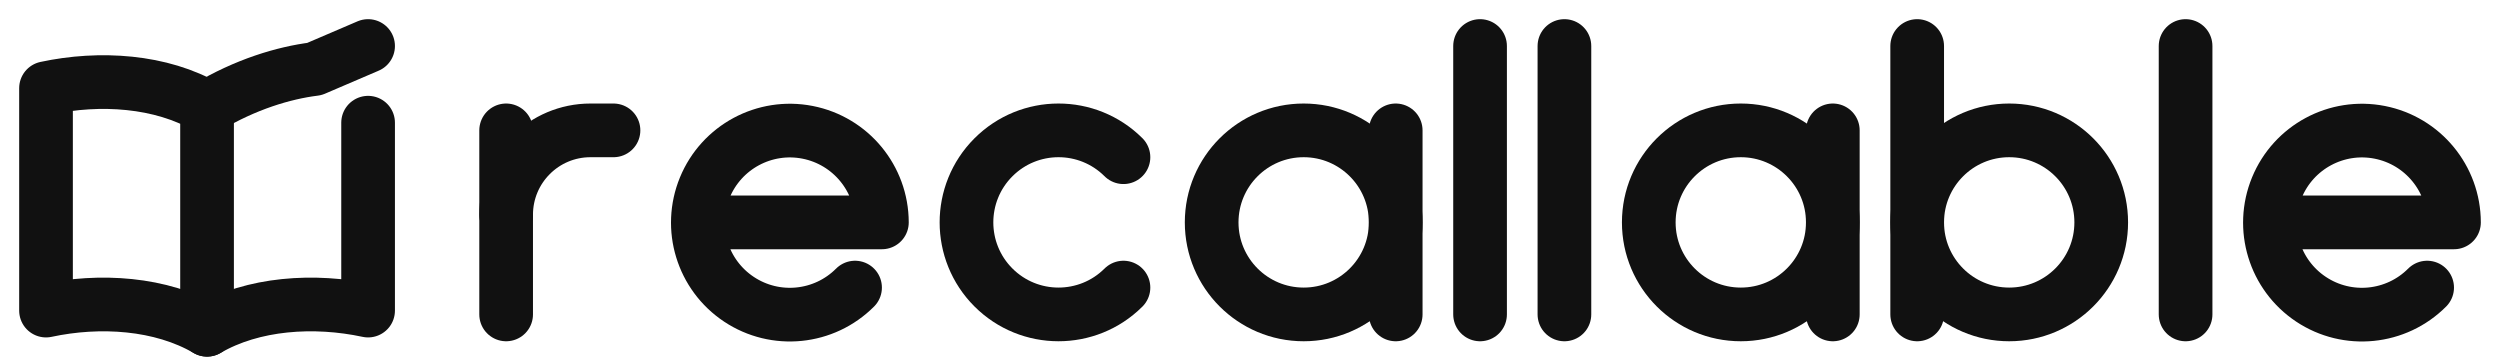
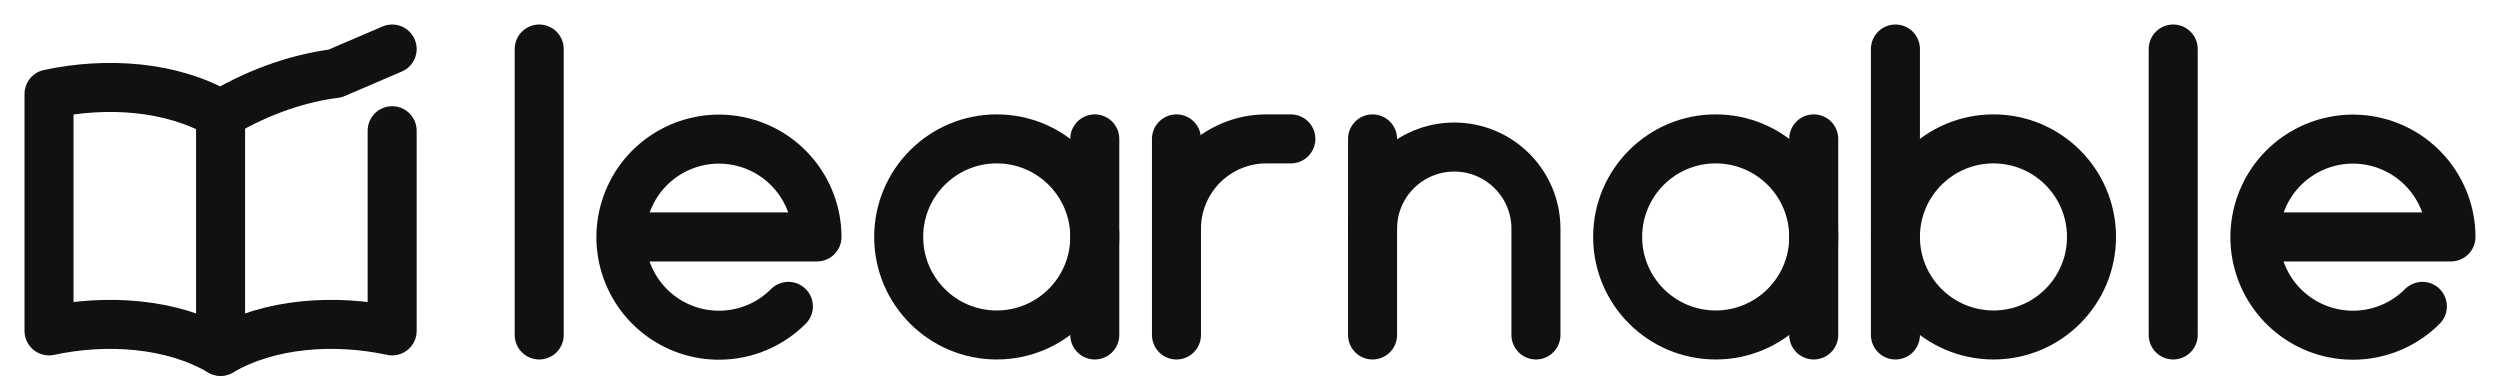
- <svg xmlns="http://www.w3.org/2000/svg" viewBox="-3 -3 326 47" role="img">
-   <g fill="none" stroke="#111111" stroke-width="7" stroke-linecap="round" stroke-linejoin="round">
+ <svg xmlns="http://www.w3.org/2000/svg" viewBox="-3 -3 306 47" role="img">
+   <g fill="none" stroke="#111111" stroke-width="6" stroke-linecap="round" stroke-linejoin="round">
    <path d="M24,40 C18,36.5 10,36 3,37.5 V8.5 C10,7 18,7.5 24,11 Z" />
    <path d="M24,40 C30,36.5 38,36 45,37.5 V13" />
    <path d="M24,11 C29,8 34,6.5 38,6 L45,3" />
  </g>
-   <g fill="none" stroke="#111111" stroke-width="7" stroke-linecap="round" stroke-linejoin="round" transform="translate(60 0)">
-     <path transform="translate(0 0)" d="M3,14 V38" />
-     <path transform="translate(0 0)" d="M3,25 A11,11 0 0 1 14,14 H17" />
-     <path transform="translate(25 0)" d="M3.5,26 H27 A12,12 0 1 0 23.5,34.5" />
-     <path transform="translate(60 0)" d="M23.5,17.5 A12,12 0 1 0 23.5,34.5" />
-     <path transform="translate(92 0)" d="M27,26 A12,12 0 1 1 3,26 A12,12 0 1 1 27,26" />
-     <path transform="translate(92 0)" d="M27,14 V38" />
-     <path transform="translate(127 0)" d="M3,3 V38" />
-     <path transform="translate(138 0)" d="M3,3 V38" />
-     <path transform="translate(149 0)" d="M27,26 A12,12 0 1 1 3,26 A12,12 0 1 1 27,26" />
-     <path transform="translate(149 0)" d="M27,14 V38" />
-     <path transform="translate(184 0)" d="M3,3 V38" />
-     <path transform="translate(184 0)" d="M27,26 A12,12 0 1 1 3,26 A12,12 0 1 1 27,26" />
-     <path transform="translate(219 0)" d="M3,3 V38" />
-     <path transform="translate(230 0)" d="M3.5,26 H27 A12,12 0 1 0 23.5,34.5" />
+   <g fill="none" stroke="#111111" stroke-width="6" stroke-linecap="round" stroke-linejoin="round" transform="translate(60 0)">
+     <path transform="translate(0 0)" d="M3,3 V38" />
+     <path transform="translate(10 0)" d="M3.5,26 H27 A12,12 0 1 0 23.5,34.5" />
+     <path transform="translate(44 0)" d="M27,26 A12,12 0 1 1 3,26 A12,12 0 1 1 27,26" />
+     <path transform="translate(44 0)" d="M27,14 V38" />
+     <path transform="translate(78 0)" d="M3,14 V38" />
+     <path transform="translate(78 0)" d="M3,25 A11,11 0 0 1 14,14 H17" />
+     <path transform="translate(102 0)" d="M3,14 V38" />
+     <path transform="translate(102 0)" d="M3,25 A10,10 0 0 1 23,25 V38" />
+     <path transform="translate(132 0)" d="M27,26 A12,12 0 1 1 3,26 A12,12 0 1 1 27,26" />
+     <path transform="translate(132 0)" d="M27,14 V38" />
+     <path transform="translate(166 0)" d="M3,3 V38" />
+     <path transform="translate(166 0)" d="M27,26 A12,12 0 1 1 3,26 A12,12 0 1 1 27,26" />
+     <path transform="translate(200 0)" d="M3,3 V38" />
+     <path transform="translate(210 0)" d="M3.5,26 H27 A12,12 0 1 0 23.5,34.5" />
  </g>
</svg>
